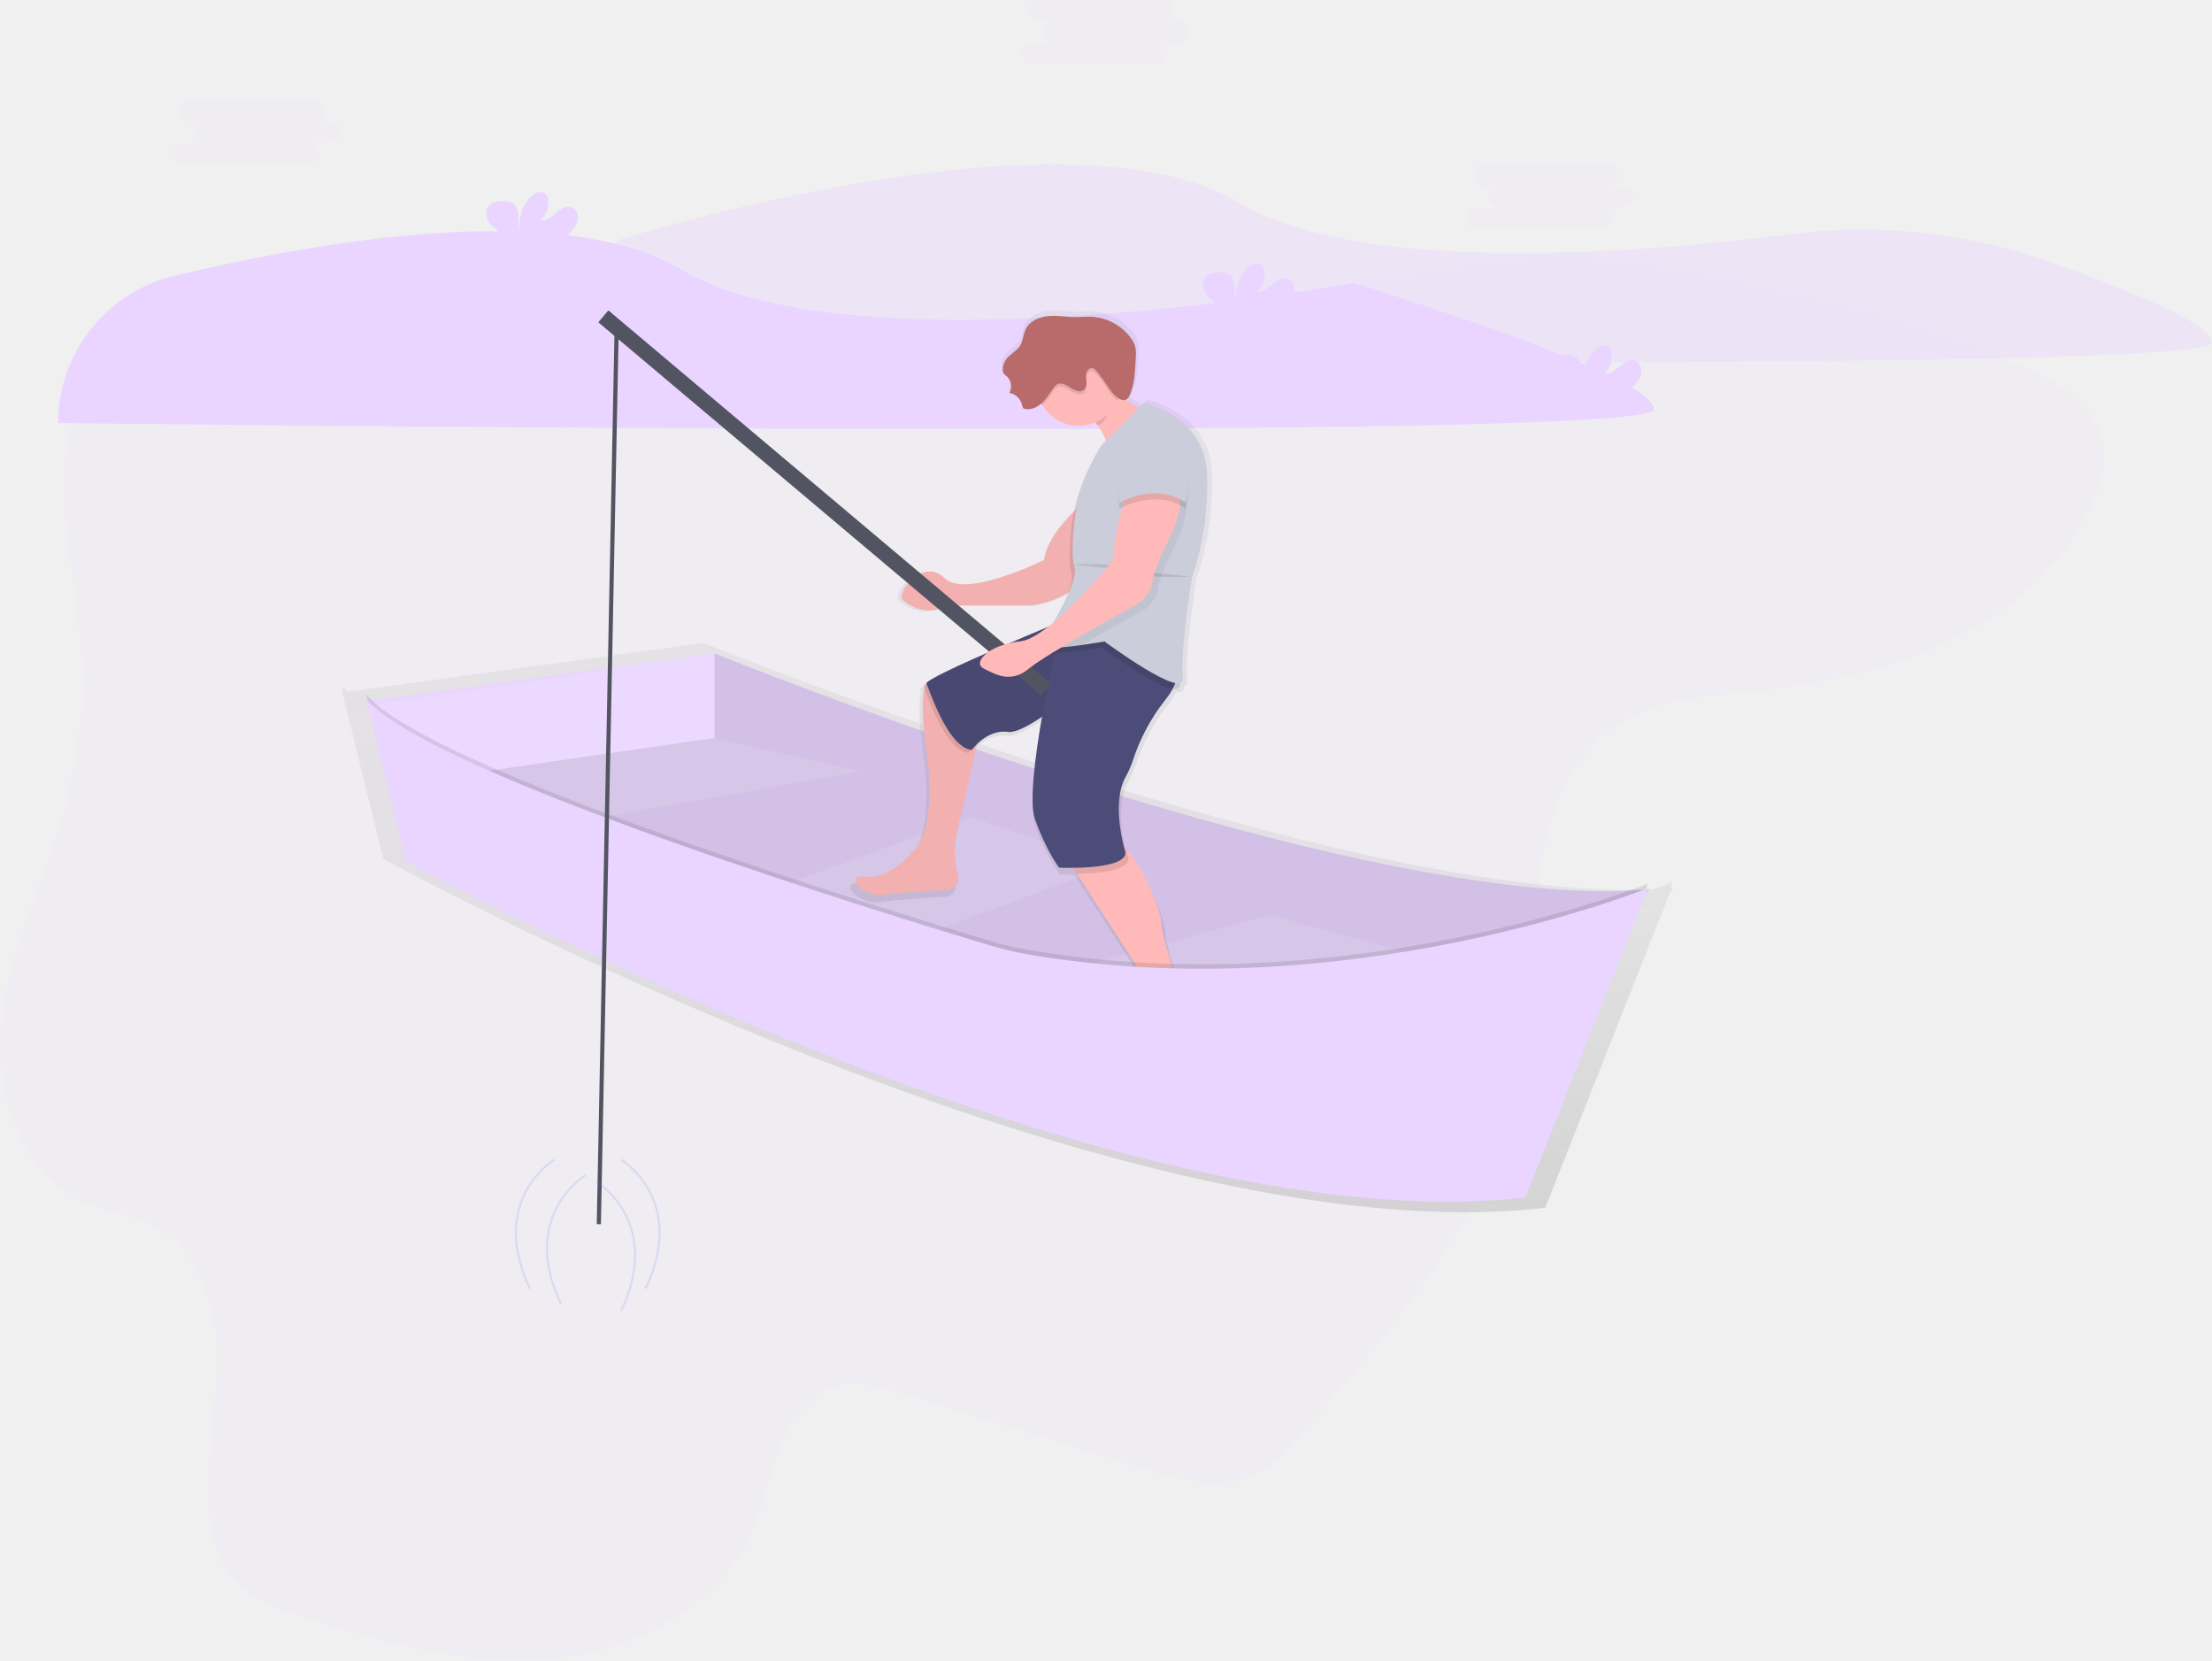
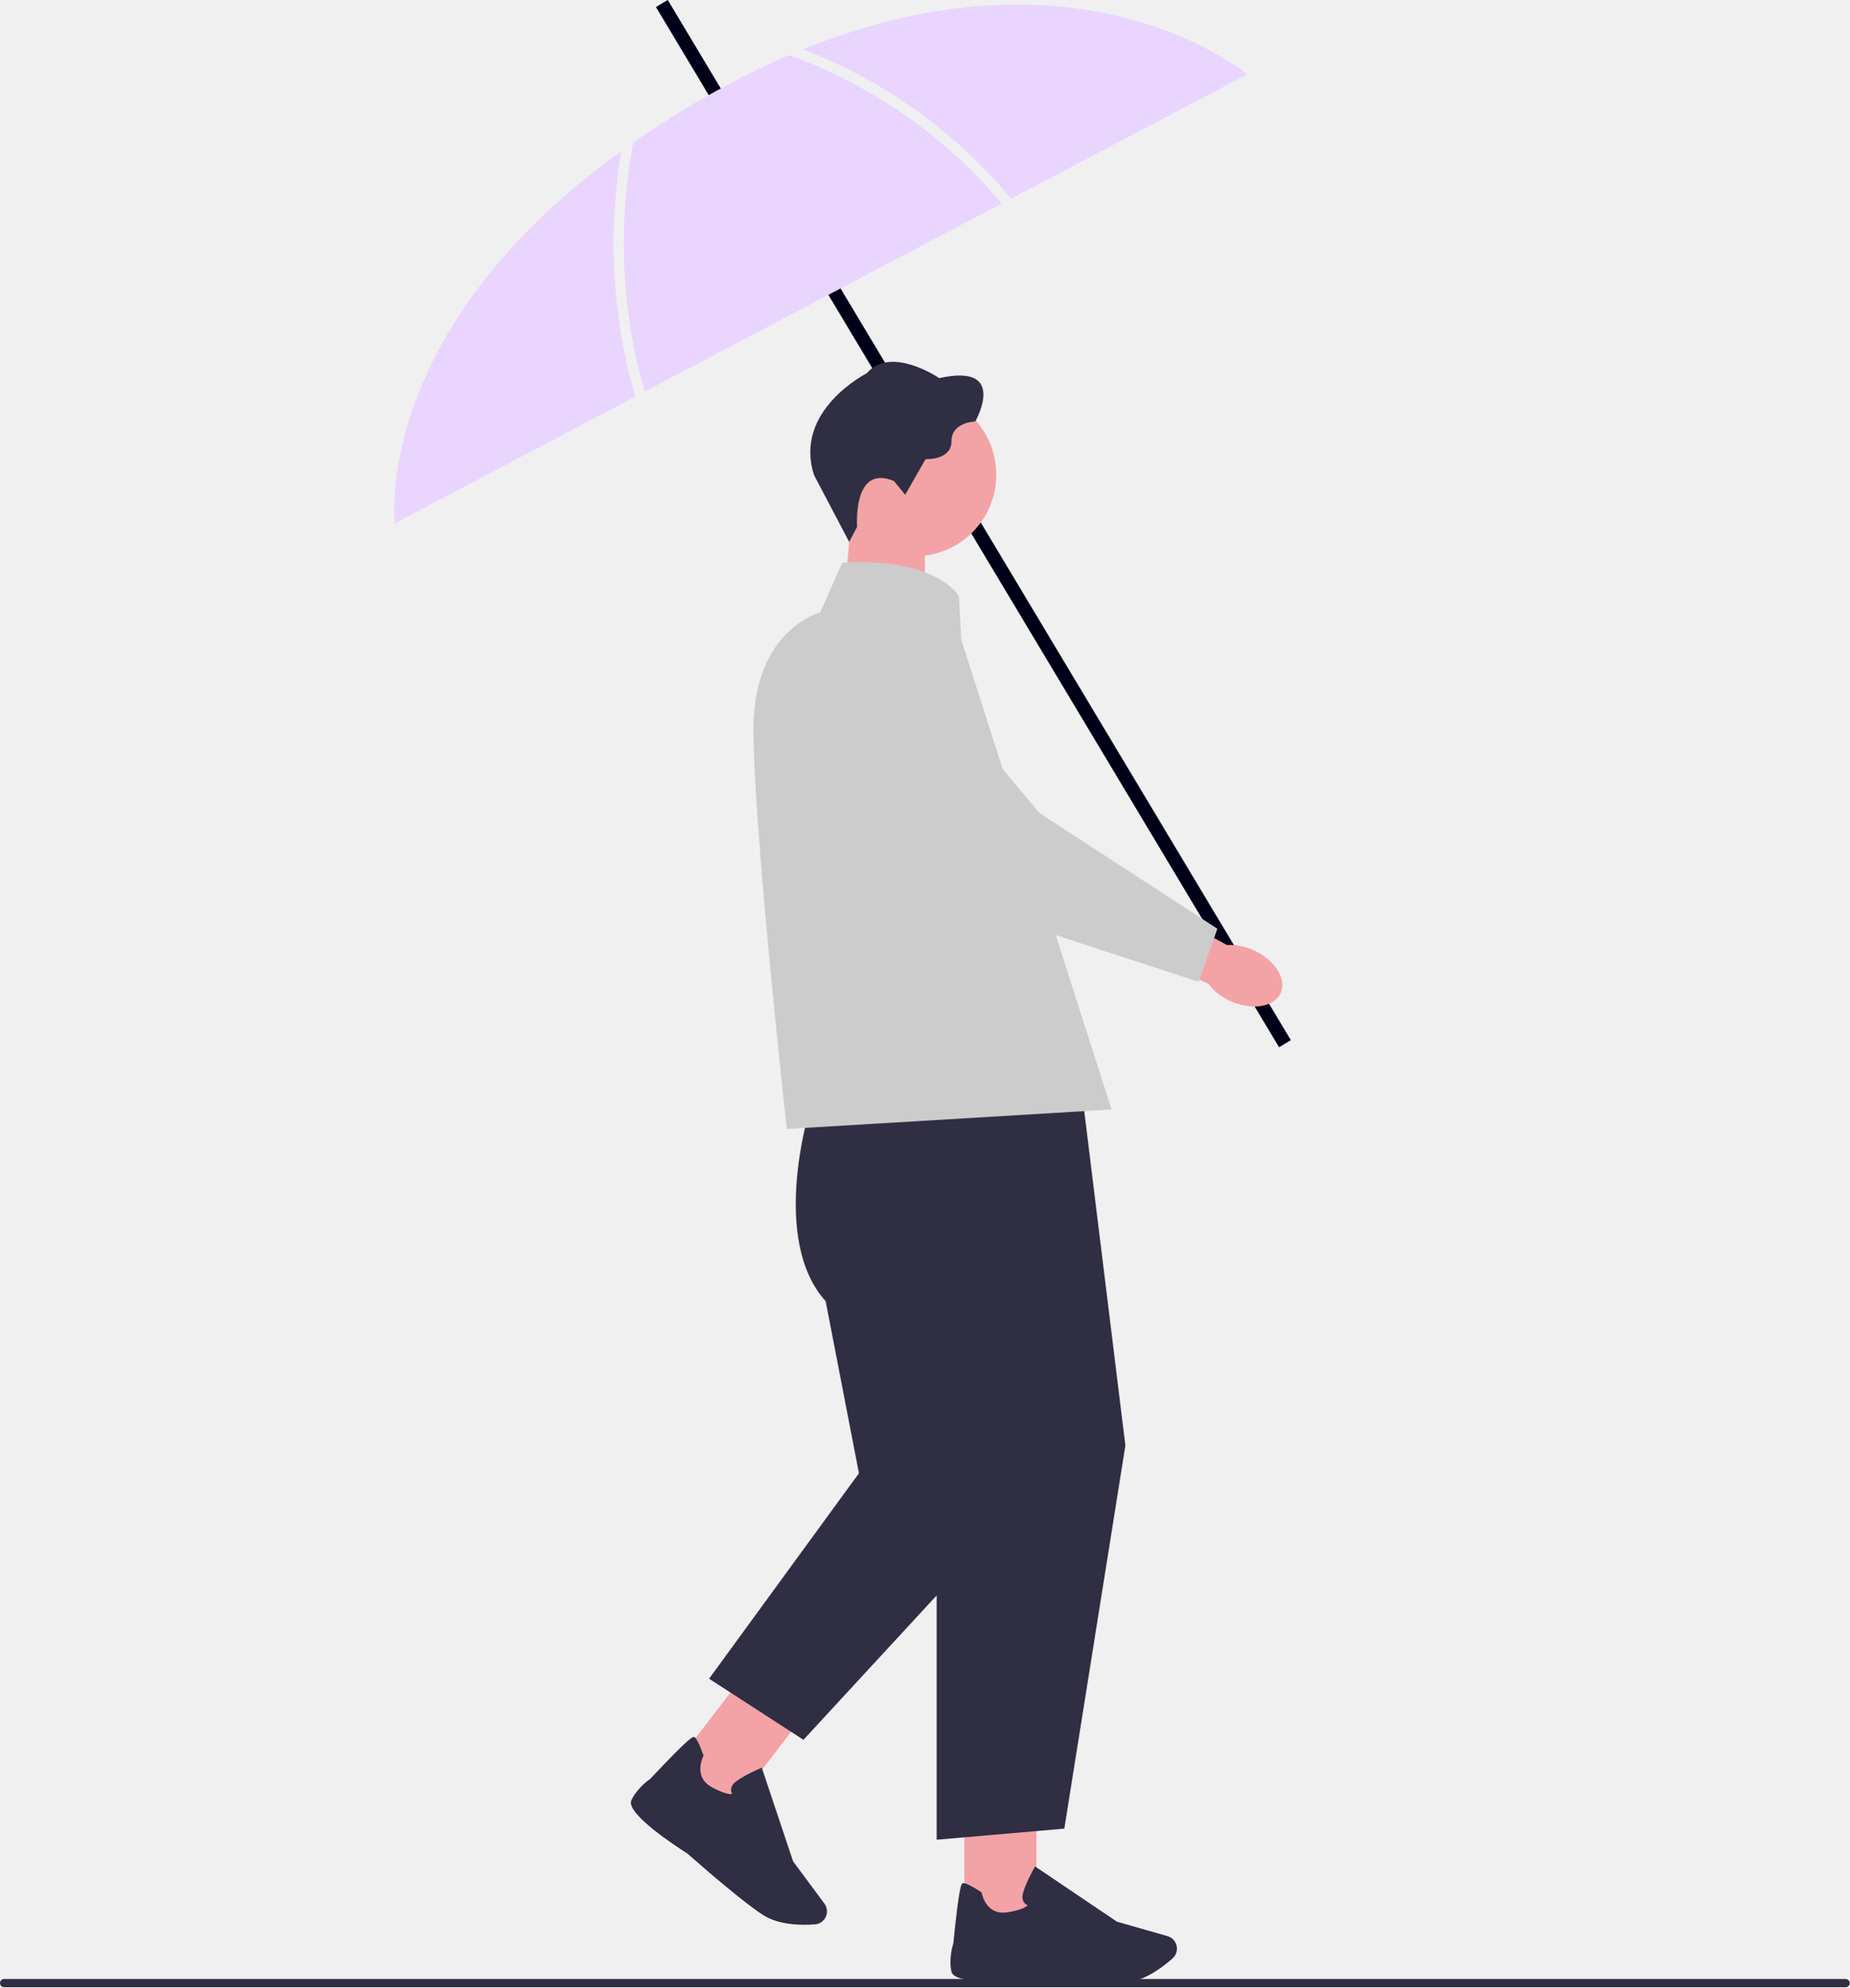
- <svg xmlns="http://www.w3.org/2000/svg" xmlns:xlink="http://www.w3.org/1999/xlink" data-name="Layer 1" width="1064.62" height="798.95" viewBox="0 0 1064.62 798.95">
-   <defs>
-     <linearGradient id="9ef7ef10-53c7-4b47-a18d-df8c769a82a9-5403" x1="552.67" y1="633.88" x2="552.67" y2="359.93" gradientUnits="userSpaceOnUse">
-       <stop offset="0" stop-color="gray" stop-opacity="0.25" />
-       <stop offset="0.54" stop-color="gray" stop-opacity="0.12" />
-       <stop offset="1" stop-color="gray" stop-opacity="0.1" />
-     </linearGradient>
-     <linearGradient id="f123eb9f-f47a-40a3-adfc-57afba59094e-5404" x1="567.66" y1="564.9" x2="567.66" y2="200" xlink:href="#9ef7ef10-53c7-4b47-a18d-df8c769a82a9-5403" />
-   </defs>
-   <path d="M109.78,236.54c-21.29,36.26-6.93,81.52-3.44,123.28a226.69,226.69,0,0,1-6.57,76C90.59,471,73,504,68.5,540s9.4,78.42,43.93,90.94c8.57,3.11,17.84,4.16,26.18,7.84,22.62,10,32.65,36.76,33.42,61.18s-5.31,48.71-4.21,73.12c.62,13.74,3.89,28.09,13.34,38.2,8.69,9.29,21.33,13.74,33.5,17.7,38.48,12.53,78.66,23.61,119,19.74s81.23-25.69,96.73-62.6c5.61-13.36,7.69-28,13.33-41.32s16.32-26.11,30.84-28.2c8.48-1.22,17,1.36,25.18,3.9L617,757c18,5.61,38.2,11.09,55.1,2.78,8.69-4.28,15.28-11.71,21.62-19,50.1-57.25,102.3-119.34,111.47-194.41,3.23-26.45.86-53.36,4.45-79.76s14.58-53.75,37.39-68c17.59-11,39.36-12.65,60.08-14.87,33.54-3.6,67.29-9.7,97.71-24.07s57.49-37.82,70.44-68.52c3.83-9.08,6.4-19.13,4.24-28.72-3.86-17.11-21.07-27.59-37.2-35-48.24-22-100.56-33.78-152.67-44.15-23.9-4.76-48-9.27-72.42-9-21.11.22-42,4-62.79,7.59C576.38,212.48,384,231.81,205.31,194.49,167.84,186.66,130.19,201.77,109.78,236.54Z" transform="translate(-67.69 -50.53)" fill="#e9d5ff" opacity="0.1" />
-   <path d="M364.47,166.32s215.24-68.53,299.83-18.2c58.18,34.61,189.28,24.66,265.49,15.06a271.53,271.53,0,0,1,125,13.58c38.57,13.74,79.12,30.33,77.42,38.82C1129,231.64,364.47,222,364.47,222Z" transform="translate(-67.69 -50.53)" fill="#e9d5ff" opacity="0.4" />
-   <path d="M873.12,477.77l-.8.07.25-.62-1,.41,1-2.63s-3.25,1.31-9.27,3.45C715.49,485.34,406.2,359.93,406.2,359.93L235,383.44a36.06,36.06,0,0,1-2.82-2.95l.76,3.09q-.4-.44-.76-.87l.27,1.08-.27,0,.42.58,19.59,79.46S601.31,656.19,811.42,631.74l59.81-151.16Z" transform="translate(-67.69 -50.53)" fill="url(#9ef7ef10-53c7-4b47-a18d-df8c769a82a9-5403)" />
-   <path d="M411.59,365S723.2,491.32,861.34,478.47L769.25,615.54l-333-103.87L273.45,437.78l76-51.4Z" transform="translate(-67.69 -50.53)" fill="#e9d5ff" />
-   <path d="M411.59,365S723.2,491.32,861.34,478.47L769.25,615.54l-333-103.87L273.45,437.78l76-51.4Z" transform="translate(-67.69 -50.53)" opacity="0.1" />
-   <polygon points="331.58 352.45 414.57 371.19 245.38 401.17 205.76 365.83 331.58 352.45" fill="#fff" opacity="0.1" />
-   <polygon points="368.52 429.01 466.51 393.14 535.58 416.16 414.57 461.14 368.52 429.01" fill="#fff" opacity="0.1" />
-   <polygon points="503.45 469.7 611.07 440.26 706.91 466.49 605.18 500.76 503.45 469.7" fill="#fff" opacity="0.1" />
-   <polygon points="176.31 337.46 343.9 314.44 343.9 355.13 203.62 375.47 176.31 337.46" fill="#e9d5ff" />
-   <polygon points="177.38 339.6 343.9 314.44 343.9 355.13 203.62 375.47 177.38 339.6" fill="#fff" opacity="0.1" />
-   <path d="M95.69,254.13a72.91,72.91,0,0,1,56-70.88c69.73-16.73,186.67-37,243.87-3,84.6,50.33,323.39,6.42,323.39,6.42s147.77,45,144.56,61-767.79,6.42-767.79,6.42Z" transform="translate(-67.69 -50.53)" fill="#e9d5ff" />
-   <path d="M686.42,197.1c1.84-1.71,3.57-3.73,4.1-6.19s-.52-5.41-2.87-6.31c-2.63-1-5.45.82-7.58,2.66s-4.58,3.95-7.37,3.56a11.23,11.23,0,0,0,3.47-10.51,4.39,4.39,0,0,0-1-2.13c-1.46-1.56-4.11-.89-5.86.34-5.57,3.92-7.12,11.48-7.15,18.29-.56-2.46-.09-5-.1-7.53s-.7-5.31-2.83-6.66a8.52,8.52,0,0,0-4.31-1c-2.5-.09-5.29.16-7,2-2.12,2.27-1.57,6.09.27,8.6s4.66,4.07,7.25,5.8a16.07,16.07,0,0,1,5.18,4.94,4.89,4.89,0,0,1,.38.88h15.69A43.73,43.73,0,0,0,686.42,197.1Z" transform="translate(-67.69 -50.53)" fill="#e9d5ff" />
-   <path d="M341.62,162.83c1.84-1.71,3.57-3.73,4.1-6.19s-.52-5.41-2.87-6.31c-2.63-1-5.45.82-7.58,2.66s-4.58,3.95-7.37,3.56A11.23,11.23,0,0,0,331.37,146a4.39,4.39,0,0,0-1-2.13c-1.46-1.56-4.11-.89-5.86.34-5.57,3.92-7.12,11.48-7.15,18.29-.56-2.46-.09-5-.1-7.53s-.7-5.31-2.83-6.66a8.52,8.52,0,0,0-4.31-1c-2.5-.09-5.29.16-7,2-2.12,2.27-1.57,6.09.27,8.6s4.66,4.07,7.25,5.8a16.07,16.07,0,0,1,5.18,4.94,4.89,4.89,0,0,1,.38.88h15.69A43.73,43.73,0,0,0,341.62,162.83Z" transform="translate(-67.69 -50.53)" fill="#e9d5ff" />
-   <path d="M853.47,236.72c1.84-1.71,3.57-3.73,4.1-6.19s-.52-5.41-2.87-6.31c-2.63-1-5.45.82-7.58,2.66s-4.58,3.95-7.37,3.56a11.23,11.23,0,0,0,3.47-10.51,4.39,4.39,0,0,0-1-2.13c-1.46-1.56-4.11-.89-5.86.34-5.57,3.92-7.12,11.48-7.15,18.29-.56-2.46-.09-5-.1-7.53s-.7-5.31-2.83-6.66a8.52,8.52,0,0,0-4.31-1c-2.5-.09-5.29.16-7,2-2.12,2.27-1.57,6.09.27,8.6s4.66,4.07,7.25,5.8a16.07,16.07,0,0,1,5.18,4.94,4.89,4.89,0,0,1,.38.88h15.69A43.73,43.73,0,0,0,853.47,236.72Z" transform="translate(-67.69 -50.53)" fill="#e9d5ff" />
-   <path d="M656.68,558c-10-9.87-17.91-21.59-22.09-34.95-3.21-10.29-6.08-20.34-6.08-23.59,0-5.69-7.91-27.1-17.68-37.42-.34-.36-.69-.71-1-1-1.7-6.72-5.09-23.67.79-34.19a48.63,48.63,0,0,0,3.59-8.05,95.56,95.56,0,0,1,16-29.75,35.58,35.58,0,0,0,3.74-5.49c2.45.42,3.89-.26,3.59-2.67,0-.09,0-.18,0-.27,1.13-.26,1.72-1.08,1.52-2.69-1.49-11.86,4.48-48.93,4.48-48.93A142.15,142.15,0,0,0,650.92,277c-1.49-28.17-31.36-34.1-31.36-34.1l-2.47,2.45c-2-1.23-4.24-2.61-6.51-4.07a3.75,3.75,0,0,0,2-2.07c2.59-5.37,2.72-12.73,3.09-18.55a17.52,17.52,0,0,0-.26-5.63,13.07,13.07,0,0,0-2.28-4.35,26.05,26.05,0,0,0-19.57-10.27c-2.48-.1-5,.16-7.43.16-4.56,0-9.12-.88-13.66-.5s-9.34,2.38-11.35,6.45c-1.26,2.55-1.27,5.62-2.76,8-1.72,2.79-5.07,4.21-7,6.86a8.56,8.56,0,0,0-1.63,5,3.47,3.47,0,0,0,.35,1.69,6.69,6.69,0,0,0,1.67,1.62,6.55,6.55,0,0,1,1.28,8.1,8,8,0,0,1,6.34,6.13,2.53,2.53,0,0,0,.54,1.41,1.91,1.91,0,0,0,1,.42c2.91.5,5.85-.87,8.05-2.84.18.33.35.65.55,1a21,21,0,0,0,26.14,8.4q.62.78,1.22,1.61a33.84,33.84,0,0,1,4.06,7.43l-2.3,2.28a89.89,89.89,0,0,0-5.45,9.86,87.68,87.68,0,0,0-8.12,22.56c-5.42,5.36-13.8,15-14.8,23.92,0,0-38.83,19.28-49.28,8.9s-23.89,7.41-20.91,10.38,11.95,8.9,22.4,3H564.3a47.36,47.36,0,0,0,18-6.27c-.74,2-1.66,4.07-2.68,6.18-1.57,3-3.26,6-4.84,8.69-.87.71-1.73,1.4-2.59,2.06-5.35,2.21-12.08,5-19.07,8a30.1,30.1,0,0,0-10.76,4.62c-16.14,7-30.75,13.82-30.32,15.24-1.08.71-1.64,1.24-1.49,1.52s.28.62.49,1.14c-1.15,4.23-1.37,12.88,1,30,6,43-7.47,50.41-7.47,50.41s-10.45,13.34-22.4,11.86-1.49,10.38,9,8.9c7.05-1,22.27-2,31.41-2.55a5.61,5.61,0,0,0,5.09-7,45,45,0,0,1-.66-20.07c2.25-11.16,7.88-32.4,9.89-44.13l0-.13c3-3,8.59-7.13,15.48-6.15,3.59.51,10-2.84,16.88-7.44-3.6,20.49-6.35,42.5-3.44,50.44,6,16.31,11.95,23.72,11.95,23.72s2.87.13,6.9.08l1.93,3,27,41.44s23.89,34.1,1.49,38.55c0,0-17.92,4.45-10.45,10.38,0,0,52.27,1.48,53.76-3C658.76,560.59,658,559.3,656.68,558Z" transform="translate(-67.69 -50.53)" fill="url(#f123eb9f-f47a-40a3-adfc-57afba59094e-5404)" />
-   <path d="M623.9,251.8s-20.32,40.64-21.77,20.32a32.48,32.48,0,0,0-6.07-16.76,40.13,40.13,0,0,0-14.25-12.26s11.61-21.77,10.16-16c-.74,3,7.61,9.35,16,14.88C615.92,247.29,623.9,251.8,623.9,251.8Z" transform="translate(-67.69 -50.53)" fill="#ffb9b9" />
-   <path d="M528.11,452.1a44.35,44.35,0,0,0,.64,19.65,5.48,5.48,0,0,1-4.94,6.89c-8.89.53-23.68,1.51-30.53,2.49-10.16,1.45-20.32-10.16-8.71-8.71s21.77-11.61,21.77-11.61,13.06-7.26,7.26-49.35c-2.31-16.75-2.09-25.23-1-29.36a6.61,6.61,0,0,1,1.35-2.86s0,0,0,0a2.21,2.21,0,0,1,1.16-.7,3.47,3.47,0,0,1,2.79,1s18.87,17.42,20.32,21.77c.36,1.07.1,3.85-.55,7.61C535.77,420.39,530.3,441.17,528.11,452.1Z" transform="translate(-67.69 -50.53)" fill="#ffb9b9" />
-   <path d="M528.11,452.1a44.35,44.35,0,0,0,.64,19.65,5.48,5.48,0,0,1-4.94,6.89c-8.89.53-23.68,1.51-30.53,2.49-10.16,1.45-20.32-10.16-8.71-8.71s21.77-11.61,21.77-11.61,13.06-7.26,7.26-49.35c-2.31-16.75-2.09-25.23-1-29.36a6.61,6.61,0,0,1,1.35-2.86s0,0,0,0a2.21,2.21,0,0,1,1.16-.7,3.47,3.47,0,0,1,2.79,1s18.87,17.42,20.32,21.77c.36,1.07.1,3.85-.55,7.61C535.77,420.39,530.3,441.17,528.11,452.1Z" transform="translate(-67.69 -50.53)" opacity="0.05" />
-   <path d="M655.84,556.61c-1.45,4.35-52.25,2.9-52.25,2.9-7.26-5.81,10.16-10.16,10.16-10.16,21.77-4.35-1.45-37.74-1.45-37.74L586,471l-5.67-8.78s7.26-10.16,20.32-8.71c3,.33,6.07,2.39,8.94,5.46,9.49,10.1,17.19,31.06,17.19,36.63,0,3.18,2.79,13,5.91,23.09,4.06,13.08,11.79,24.54,21.47,34.21C655.47,554.25,656.2,555.52,655.84,556.61Z" transform="translate(-67.69 -50.53)" fill="#ffb9b9" />
-   <path d="M537.72,408.91a25.37,25.37,0,0,0-3.8,4c-10.7-1.34-18.93-24.85-21.29-30.81-.2-.51-.36-.89-.48-1.12s.51-.91,1.83-1.74c0,0,0,0,0,0l1.16-.7a3.47,3.47,0,0,1,2.79,1s18.87,17.42,20.32,21.77C538.63,402.38,538.37,405.15,537.72,408.91Z" transform="translate(-67.69 -50.53)" opacity="0.1" />
-   <path d="M583.26,347.6s-71.12,29-69.67,31.93,10.16,30.48,21.77,31.93c0,0,7.26-10.16,17.42-8.71s43.54-29,43.54-29l23.22-17.42Z" transform="translate(-67.69 -50.53)" fill="#4c4c78" />
-   <path d="M583.26,347.6s-71.12,29-69.67,31.93,10.16,30.48,21.77,31.93c0,0,7.26-10.16,17.42-8.71s43.54-29,43.54-29l23.22-17.42Z" transform="translate(-67.69 -50.53)" opacity="0.05" />
-   <path d="M610.84,463.71c0,6.05-15.4,7.2-24.81,7.33l-5.67-8.78s7.26-10.16,20.32-8.71c3,.33,6.07,2.39,8.94,5.46C610.28,461.9,610.84,463.71,610.84,463.71Z" transform="translate(-67.69 -50.53)" opacity="0.1" />
-   <path d="M577.46,354.86s-17.42,74-11.61,90,11.61,23.22,11.61,23.22,31.93,1.45,31.93-7.26c0,0-7.26-23.22,0-36.29a47.79,47.79,0,0,0,3.49-7.88,93.76,93.76,0,0,1,15.51-29.13c3.53-4.36,6.23-9.29,5.67-13.79C632.61,362.11,577.46,354.86,577.46,354.86Z" transform="translate(-67.69 -50.53)" fill="#4c4c78" />
-   <path d="M589.07,292.44S571.65,307,570.2,320c0,0-37.74,18.87-47.9,8.71S499.08,336,502,338.89s11.61,8.71,21.77,2.9H564.4s27.58-2.9,29-24.67S589.07,292.44,589.07,292.44Z" transform="translate(-67.69 -50.53)" fill="#ffb9b9" />
-   <path d="M589.07,292.44S571.65,307,570.2,320c0,0-37.74,18.87-47.9,8.71S499.08,336,502,338.89s11.61,8.71,21.77,2.9H564.4s27.58-2.9,29-24.67S589.07,292.44,589.07,292.44Z" transform="translate(-67.69 -50.53)" opacity="0.05" />
-   <path d="M604.31,240.92c-.26.94.39-.87,0,0-2.12,4.8-3.38,12.44-8.24,14.44a40.13,40.13,0,0,0-14.25-12.26s11.61-21.77,10.16-16C591.23,230.09,596,235.39,604.31,240.92Z" transform="translate(-67.69 -50.53)" opacity="0.1" />
-   <path d="M607.21,235.11a20.32,20.32,0,1,1-20.32-20.32A20.19,20.19,0,0,1,607.21,235.11Z" transform="translate(-67.69 -50.53)" fill="#ffb9b9" />
-   <path d="M596.33,267.77l20.32-20.32s29,5.81,30.48,33.38a140.05,140.05,0,0,1-7.26,50.8s-5.81,36.29-4.35,47.9-37.74-17.42-37.74-17.42-31.93,5.81-30.48,1.45,18.87-29,16-37.74c-1.25-3.75-.89-12.06-.07-20.32a86.21,86.21,0,0,1,13.13-37.74Z" transform="translate(-67.69 -50.53)" opacity="0.1" />
-   <path d="M641.32,328.73S635.52,365,637,376.63s-37.74-17.42-37.74-17.42-5,.91-11,1.74c-9.07,1.26-20.36,2.34-19.49-.29a13,13,0,0,1,.83-1.79c3.79-7.16,17.77-28.09,15.14-36-1.25-3.74-.89-12.06-.07-20.32a86.3,86.3,0,0,1,13.14-37.74l20.32-20.32s29,5.81,30.48,33.38A140.05,140.05,0,0,1,641.32,328.73Z" transform="translate(-67.69 -50.53)" fill="#cbcdda" />
-   <path d="M607.21,235.11a20.19,20.19,0,0,1-1.71,8.17,21.29,21.29,0,0,1-4.43-5,81.63,81.63,0,0,0-5.66-7.72,3.86,3.86,0,0,0-1.76-1.38c-1.34-.38-2.7.84-3.08,2.19a12.54,12.54,0,0,0,0,4.17,4.84,4.84,0,0,1-1.09,3.92c-1.73,1.61-4.53.49-6.5-.83s-4.44-2.79-6.53-1.68a6.08,6.08,0,0,0-1.92,1.93,49.56,49.56,0,0,1-5.07,6.68,20.32,20.32,0,1,1,37.74-10.45Z" transform="translate(-67.69 -50.53)" opacity="0.1" />
-   <path d="M614.31,222.78a17.26,17.26,0,0,0-.25-5.51,12.83,12.83,0,0,0-2.21-4.25,25.27,25.27,0,0,0-19-10.06c-2.41-.09-4.81.16-7.22.16-4.43,0-8.86-.86-13.28-.49s-9.08,2.33-11,6.31c-1.22,2.5-1.23,5.5-2.68,7.87-1.67,2.73-4.93,4.12-6.8,6.72a8.42,8.42,0,0,0-1.58,4.89,3.42,3.42,0,0,0,.34,1.65,6.53,6.53,0,0,0,1.62,1.58,6.44,6.44,0,0,1,1.24,7.93,7.76,7.76,0,0,1,6.16,6,2.49,2.49,0,0,0,.52,1.38,1.85,1.85,0,0,0,1,.41c2.91.51,5.87-.93,8-2.95s3.69-4.6,5.4-7a5.93,5.93,0,0,1,1.91-1.93c2.09-1.11,4.55.38,6.52,1.69s4.78,2.43,6.51.81a4.81,4.81,0,0,0,1.09-3.91,12.36,12.36,0,0,1,0-4.17c.38-1.35,1.73-2.57,3.08-2.19a3.79,3.79,0,0,1,1.74,1.39,81,81,0,0,1,5.67,7.72c1.88,2.91,7.5,9.8,10.24,4.09C613.83,235.68,614,228.47,614.31,222.78Z" transform="translate(-67.69 -50.53)" fill="#b96b6b" />
-   <path d="M584,322.2s21.77-1.45,27.58,2.9,29,2.9,29,2.9" transform="translate(-67.69 -50.53)" opacity="0.1" />
-   <path d="M632.61,314.22s-7.26,14.51-7.26,18.87-5.81,10.16-5.81,10.16-16.4,9-31.31,17.71c-9.07,1.26-20.36,2.34-19.49-.29a13,13,0,0,1,.83-1.79c15.47-9.42,36.91-36,36.91-36,0-13.06,7.26-36.29,7.26-36.29s17.42-8.71,23.22,0S632.61,314.22,632.61,314.22Z" transform="translate(-67.69 -50.53)" opacity="0.05" />
-   <path d="M244,384.77l19.27,78.17S599.52,648.2,801.91,624.64l58.9-148.85s-145.16,58.68-299.2,31.7a153,153,0,0,1-17.48-4.17C498.1,489.54,274.71,421.24,244,384.77Z" transform="translate(-67.69 -50.53)" opacity="0.1" />
-   <path d="M244,386.91l19.27,78.17s336.24,185.25,538.63,161.7l58.9-148.85s-145.16,58.68-299.2,31.7a153,153,0,0,1-17.48-4.17C498.1,491.68,274.71,423.38,244,386.91Z" transform="translate(-67.69 -50.53)" fill="#e9d5ff" />
-   <rect x="460.85" y="153.18" width="7.5" height="278.65" transform="translate(-126.14 408.8) rotate(-49.88)" fill="#535461" />
-   <path d="M610.84,283.74S603.58,307,603.58,320c0,0-30.48,37.74-45,39.19s-23.22,10.16-17.42,13.06,13.06,7.26,21.77,0,53.7-31.93,53.7-31.93,5.81-5.81,5.81-10.16,7.26-18.87,7.26-18.87,10.16-18.87,4.35-27.58S610.84,283.74,610.84,283.74Z" transform="translate(-67.69 -50.53)" fill="#ffb9b9" />
-   <path d="M628.26,260.51s-26.13-2.9-21.77,34.83c0,0,17.42-10.16,31.93,0C638.42,295.35,644.22,267.77,628.26,260.51Z" transform="translate(-67.69 -50.53)" opacity="0.1" />
-   <path d="M628.26,257.61s-26.13-2.9-21.77,34.83c0,0,17.42-10.16,31.93,0C638.42,292.44,644.22,264.87,628.26,257.61Z" transform="translate(-67.69 -50.53)" fill="#cbcdda" />
-   <line x1="296.78" y1="158.86" x2="288.21" y2="589.1" fill="none" stroke="#535461" stroke-miterlimit="10" stroke-width="2" />
-   <path d="M334.49,608.57s-32.12,19.27-11.78,62.11" transform="translate(-67.69 -50.53)" fill="none" stroke="#6c63ff" stroke-miterlimit="10" opacity="0.15" />
-   <path d="M349.48,616.07s-32.12,19.27-11.78,62.11" transform="translate(-67.69 -50.53)" fill="none" stroke="#6c63ff" stroke-miterlimit="10" opacity="0.15" />
-   <path d="M366.61,608.57s32.12,19.27,11.78,62.11" transform="translate(-67.69 -50.53)" fill="none" stroke="#6c63ff" stroke-miterlimit="10" opacity="0.15" />
-   <path d="M354.83,619.28s32.12,19.27,11.78,62.11" transform="translate(-67.69 -50.53)" fill="none" stroke="#6c63ff" stroke-miterlimit="10" opacity="0.15" />
-   <path d="M226.57,109H219.2a5.16,5.16,0,0,0,0-10.32H159.52a5.16,5.16,0,1,0,0,10.32h7.37a5.16,5.16,0,0,0,0,10.32H156.57a5.16,5.16,0,0,0,0,10.32h59.68a5.16,5.16,0,0,0,0-10.32h10.32a5.16,5.16,0,1,0,0-10.32Z" transform="translate(-67.69 -50.53)" fill="#e9d5ff" opacity="0.1" />
-   <path d="M634.55,60.84h-7.37a5.16,5.16,0,0,0,0-10.32H567.5a5.16,5.16,0,1,0,0,10.32h7.37a5.16,5.16,0,1,0,0,10.32H564.56a5.16,5.16,0,1,0,0,10.32h59.68a5.16,5.16,0,0,0,0-10.32h10.32a5.16,5.16,0,1,0,0-10.32Z" transform="translate(-67.69 -50.53)" fill="#e9d5ff" opacity="0.1" />
-   <path d="M848.72,140.08h-7.37a5.16,5.16,0,1,0,0-10.32H781.67a5.16,5.16,0,1,0,0,10.32H789a5.16,5.16,0,0,0,0,10.32H778.72a5.16,5.16,0,1,0,0,10.32h59.68a5.16,5.16,0,1,0,0-10.32h10.32a5.16,5.16,0,0,0,0-10.32Z" transform="translate(-67.69 -50.53)" fill="#e9d5ff" opacity="0.1" />
+ <svg xmlns="http://www.w3.org/2000/svg" width="537.64" height="577.45" viewBox="0 0 537.64 577.45">
+   <rect x="280.93" y="-24.02" width="4" height="352.38" transform="translate(-37.98 167.04) rotate(-30.93)" fill="#000019" />
+   <polygon points="245.05 178.56 268.82 186.38 268.82 152.16 247.25 152.16 245.05 178.56" fill="#f3a3a6" />
+   <circle cx="265.88" cy="137.94" r="23.69" fill="#f3a3a6" />
+   <path d="m259.85,139.8l3.26,3.96,5.91-10.34s7.54.39,7.54-5.21c0-5.6,6.92-5.75,6.92-5.75,0,0,9.79-17.1-10.49-12.59,0,0-14.07-9.64-21.06-1.4,0,0-21.45,10.8-15.31,29.61l10.2,19.39,2.31-4.39s-1.4-18.42,10.73-13.29Z" fill="#2f2e43" />
+   <rect x="280.32" y="528.57" width="20.94" height="29.71" transform="translate(581.58 1086.85) rotate(-180)" fill="#f3a3a6" />
+   <path d="m298.94,575.3c-3.58.32-21.5,1.74-22.4-2.37-.82-3.77.39-7.71.56-8.25,1.72-17.14,2.36-17.33,2.75-17.44.61-.18,2.39.67,5.28,2.53l.18.12.04.21c.05.27,1.33,6.56,7.4,5.59,4.16-.66,5.51-1.58,5.94-2.03-.35-.16-.79-.44-1.1-.92-.45-.7-.53-1.6-.23-2.68.78-2.85,3.12-7.06,3.22-7.23l.27-.48,23.8,16.06,14.7,4.2c1.11.32,2,1.11,2.45,2.17h0c.62,1.48.24,3.2-.96,4.28-2.67,2.4-7.97,6.51-13.54,7.02-1.48.14-3.44.19-5.64.19-9.19,0-22.61-.95-22.71-.97Z" fill="#2f2e43" />
+   <rect x="202.3" y="493.53" width="20.94" height="29.71" transform="translate(72.11 1041.25) rotate(-142.5)" fill="#f3a3a6" />
+   <path d="m199.84,538.64c-3.04-1.92-18.12-11.71-16.33-15.51,1.64-3.49,5-5.89,5.47-6.2,11.8-12.55,12.42-12.31,12.8-12.17.6.23,1.49,1.98,2.65,5.22l.07.2-.1.19c-.12.24-2.93,6.02,2.46,8.94,3.7,2.01,5.33,2.1,5.95,2.01-.18-.34-.36-.83-.31-1.4.07-.83.55-1.59,1.45-2.27,2.35-1.78,6.77-3.7,6.96-3.78l.5-.22,9.11,27.23,9.11,12.28c.69.93.91,2.1.62,3.22h0c-.41,1.56-1.76,2.69-3.37,2.81-3.58.28-10.29.31-15.01-2.67-1.25-.79-2.84-1.94-4.59-3.28-7.29-5.6-17.36-14.52-17.43-14.59Z" fill="#2f2e43" />
+   <path d="m0,576.26c0,.66.53,1.19,1.19,1.19h535.26c.66,0,1.19-.53,1.19-1.19s-.53-1.19-1.19-1.19H1.19c-.66,0-1.19.53-1.19,1.19Z" fill="#2f2e43" />
+   <path d="m314.2,315.16l-79.06,8.07s-11.29,37.11,4.84,54.86l9.68,50.02-43.56,59.7,27.43,17.75,38.72-41.95v70.99l37.11-3.23,17.75-111.33-12.91-104.88Z" fill="#2f2e43" />
+   <path d="m278.7,173.17s-6.45-11.29-33.88-9.68l-6.45,14.52s-19.36,4.84-19.36,33.88,9.68,116.17,9.68,116.17l94.39-5.65-43.66-136.47-.71-12.78Z" fill="#ccc" />
+   <path d="m183.03,47.44c-3.34,22.1-1.81,44.89,4.34,66.36l103.82-54.67c-1.81-2.15-3.66-4.26-5.59-6.3-15.57-16.43-34.96-29.15-56.24-36.82-7.82,3.36-15.94,7.38-24.35,12.19-7.6,4.34-14.56,8.75-20.94,13.19-.39,2.01-.74,4.02-1.04,6.04Z" fill="#e9d5ff" />
+   <path d="m241.89,17.9c12,5.5,23.22,12.64,33.35,21.1,6.78,5.66,13.02,11.94,18.66,18.72l68.6-36.12s-47.65-40.3-129.12-7.25c2.87,1.1,5.71,2.28,8.5,3.56Z" fill="#e9d5ff" />
+   <path d="m182.33,106.3c-4.67-20.45-5.25-41.79-1.73-62.44-72.78,52.48-65.84,108.18-65.84,108.18l69.91-36.81c-.86-2.95-1.66-5.92-2.35-8.92Z" fill="#e9d5ff" />
+   <path id="uuid-215a2cca-fbee-4bbc-9bf2-8b7e67129ed8-1319" d="m364.5,276.19c6.17,2.84,9.62,8.42,7.71,12.47-1.91,4.05-8.47,5.03-14.64,2.2-2.48-1.1-4.65-2.79-6.32-4.95l-25.99-12.36,6.4-12.46,24.95,13.51c2.74-.12,5.46.42,7.91,1.59,0,0,0,0,0,0Z" fill="#f3a3a6" />
+   <path d="m348.4,285.3l-62.74-20.49-.07-.07-47.79-44.22c-7.32-6.77-8.42-17.96-2.55-26.03,3.59-4.94,9.15-7.89,15.25-8.1,6.1-.21,11.85,2.36,15.77,7.04l35.89,42.86,51.69,33.58-5.45,15.43Z" fill="#ccc" />
</svg>
